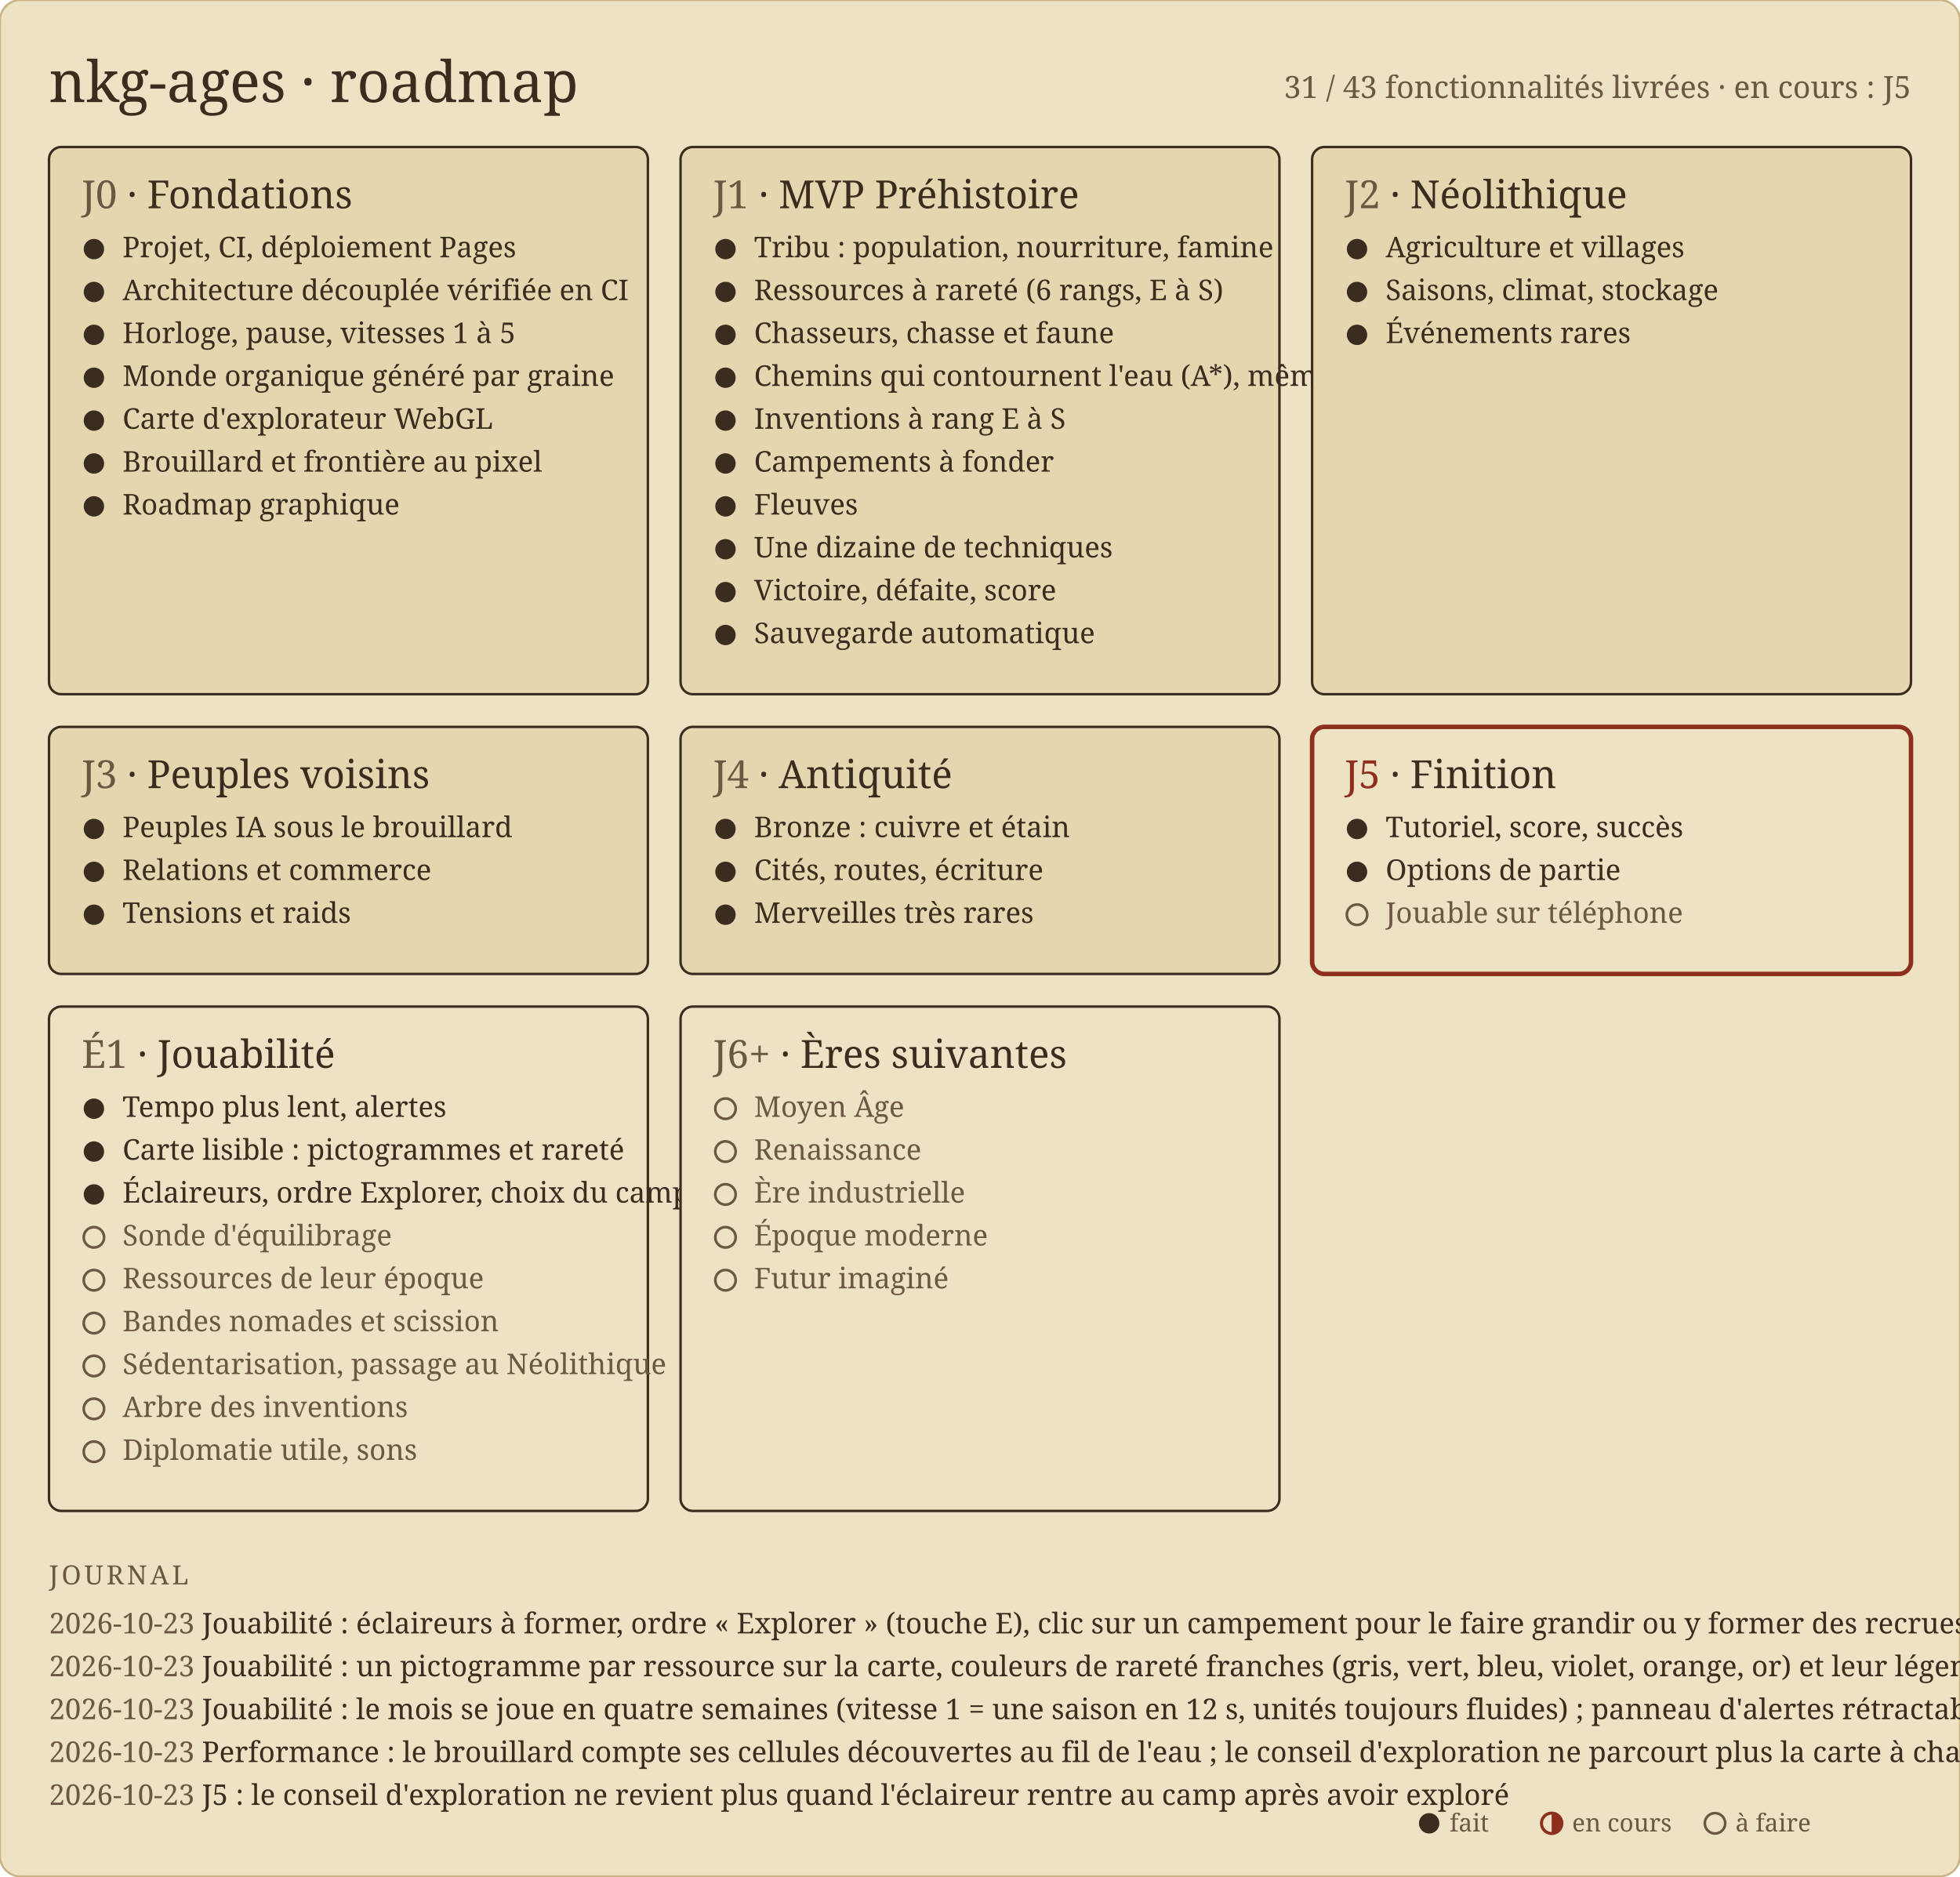
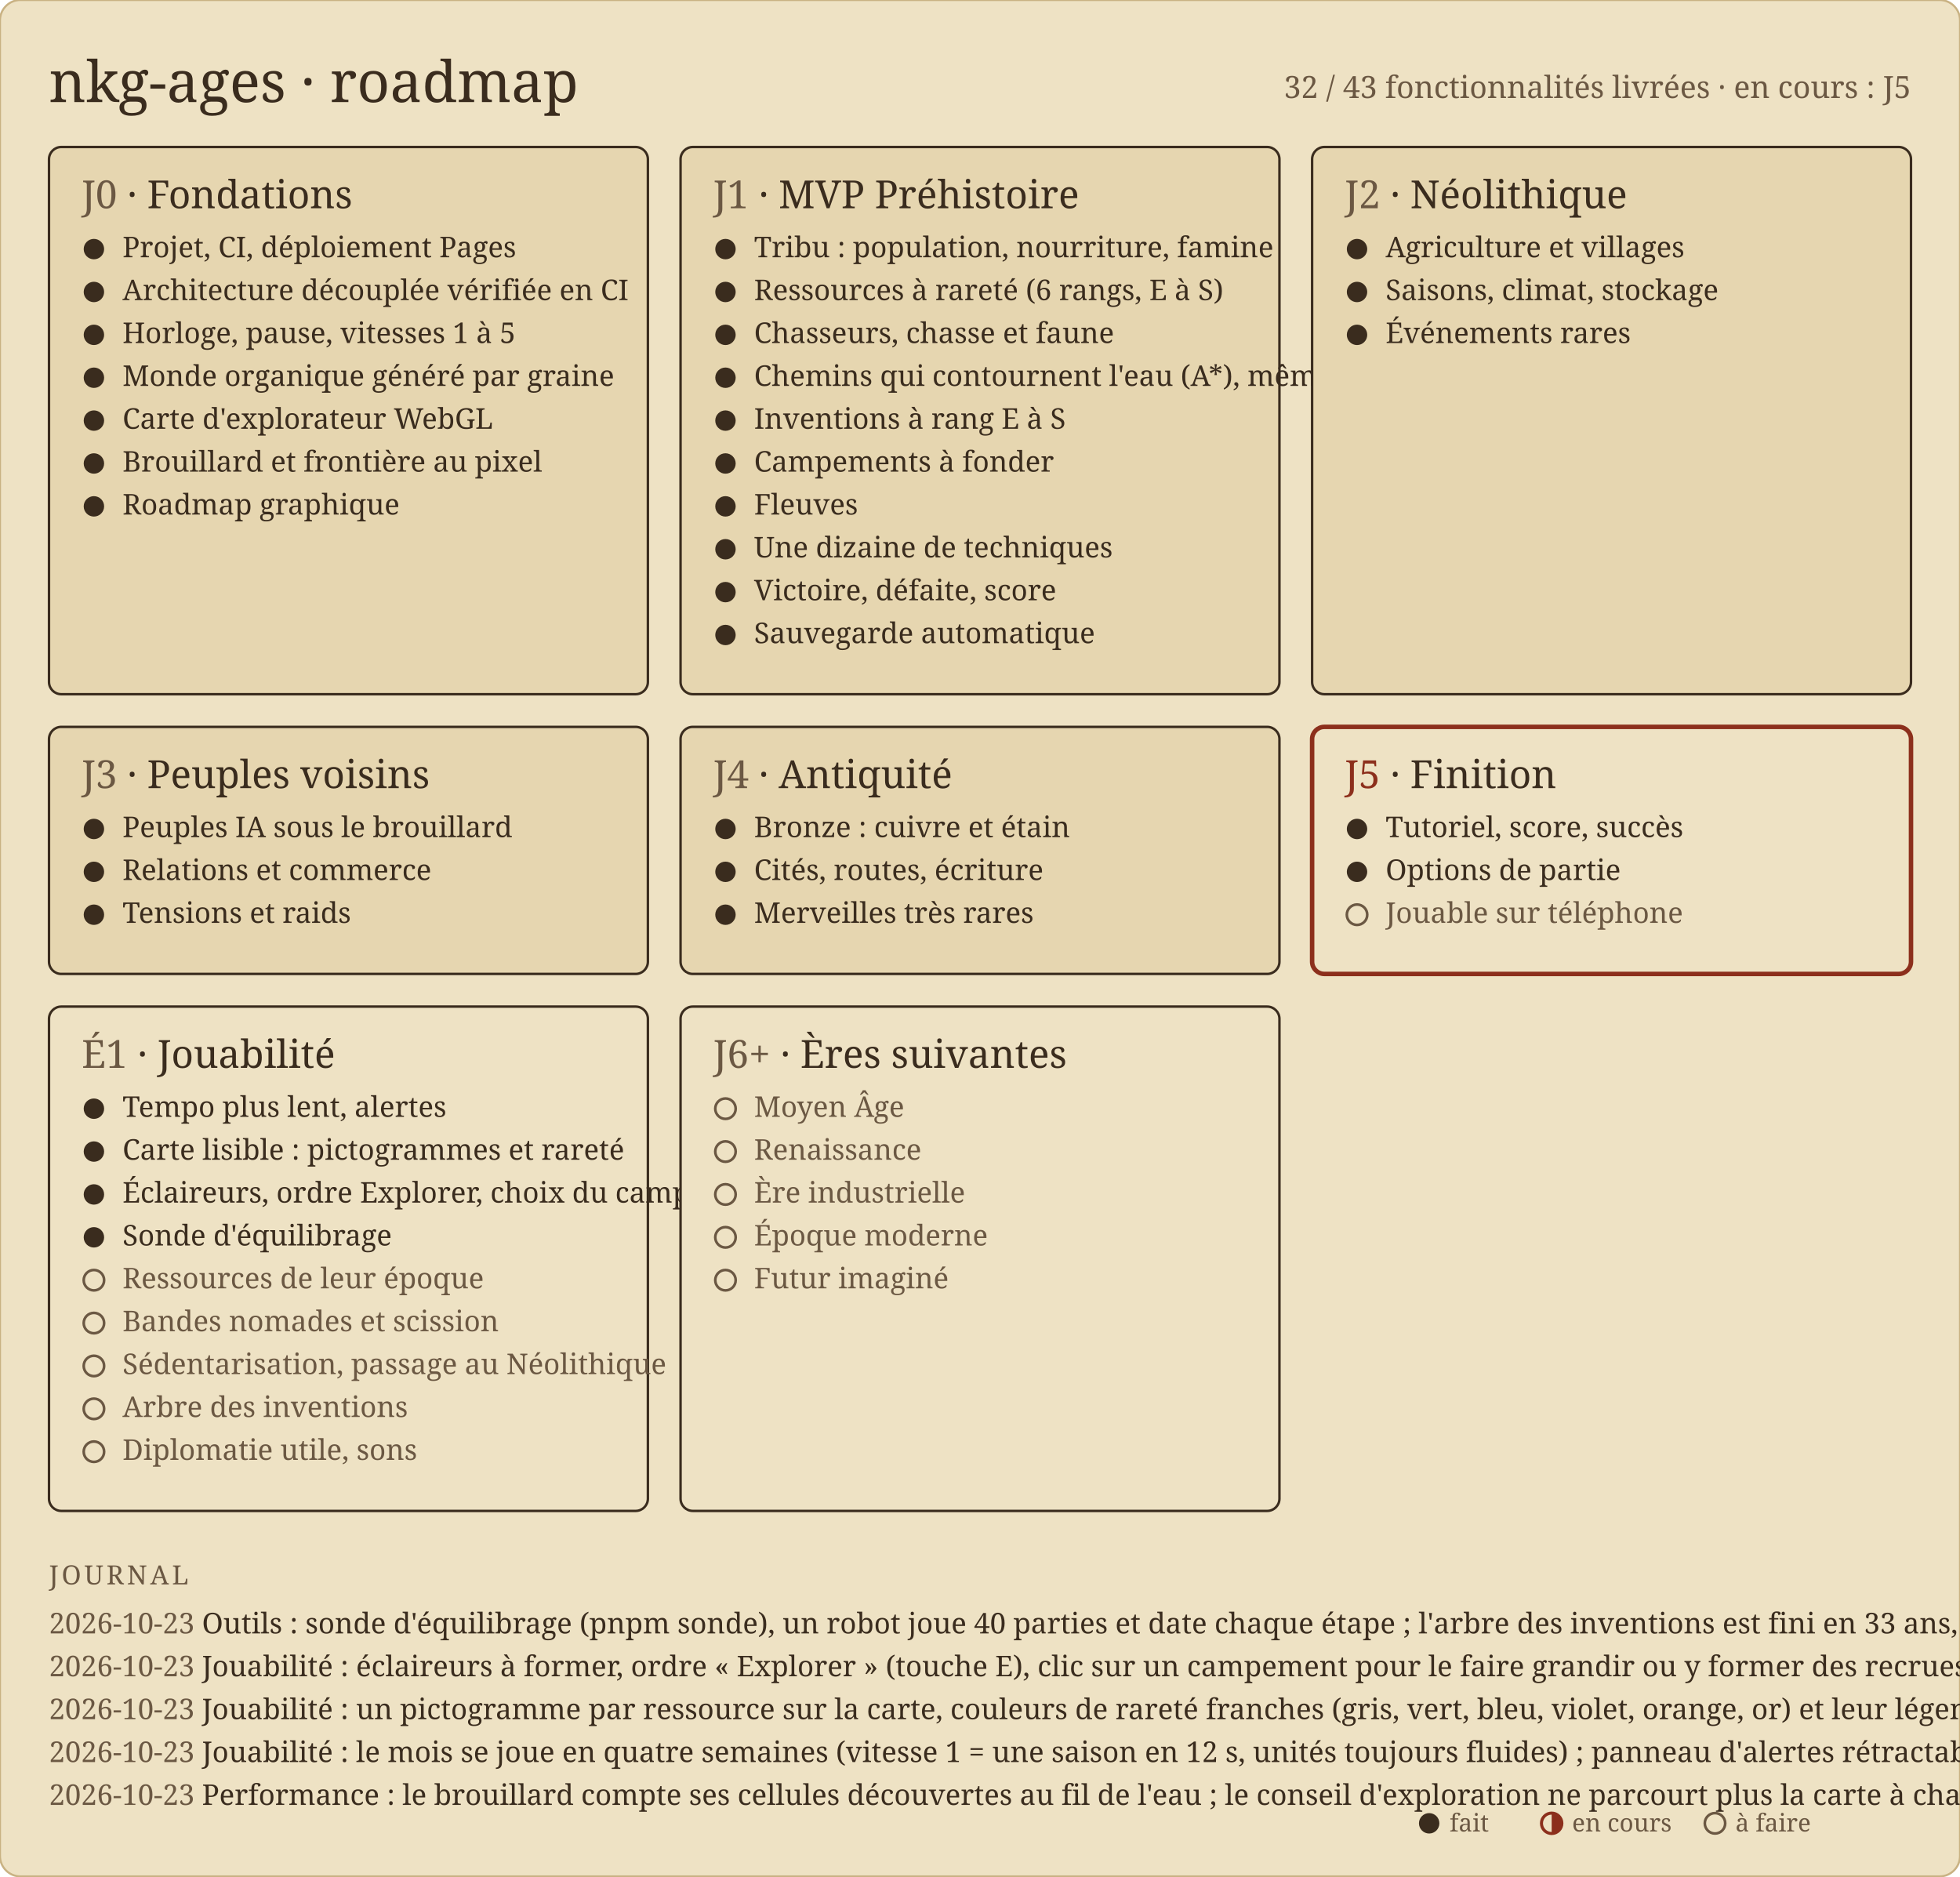
<svg xmlns="http://www.w3.org/2000/svg" viewBox="0 0 960 919" width="960" height="919" font-family="Georgia, 'Iowan Old Style', serif" role="img" aria-label="Roadmap de nkg-ages">
  <rect width="960" height="919" rx="10" fill="#eee2c4" stroke="#c9b283" />
  <text x="24" y="50" font-size="28" fill="#3a2c1e">nkg-ages · roadmap</text>
-   <text x="936" y="48" font-size="15" text-anchor="end" fill="#6b5843">31 / 43 fonctionnalités livrées · en cours : J5</text>
+   <text x="936" y="48" font-size="15" text-anchor="end" fill="#6b5843">32 / 43 fonctionnalités livrées · en cours : J5</text>
  <g>
    <rect x="24" y="72" width="293.333" height="268" rx="6" fill="#e6d6b0" stroke="#3a2c1e" stroke-width="1.2" />
    <text x="40" y="102" font-size="19" fill="#3a2c1e">
      <tspan fill="#6b5843">J0</tspan> · Fondations</text>
    <circle cx="46" cy="122" r="5" fill="#3a2c1e" />
    <text x="60" y="126" font-size="14" fill="#3a2c1e">Projet, CI, déploiement Pages</text>
    <circle cx="46" cy="143" r="5" fill="#3a2c1e" />
    <text x="60" y="147" font-size="14" fill="#3a2c1e">Architecture découplée vérifiée en CI</text>
    <circle cx="46" cy="164" r="5" fill="#3a2c1e" />
    <text x="60" y="168" font-size="14" fill="#3a2c1e">Horloge, pause, vitesses 1 à 5</text>
    <circle cx="46" cy="185" r="5" fill="#3a2c1e" />
    <text x="60" y="189" font-size="14" fill="#3a2c1e">Monde organique généré par graine</text>
    <circle cx="46" cy="206" r="5" fill="#3a2c1e" />
    <text x="60" y="210" font-size="14" fill="#3a2c1e">Carte d'explorateur WebGL</text>
    <circle cx="46" cy="227" r="5" fill="#3a2c1e" />
    <text x="60" y="231" font-size="14" fill="#3a2c1e">Brouillard et frontière au pixel</text>
    <circle cx="46" cy="248" r="5" fill="#3a2c1e" />
    <text x="60" y="252" font-size="14" fill="#3a2c1e">Roadmap graphique</text>
  </g>
  <g>
    <rect x="333.333" y="72" width="293.333" height="268" rx="6" fill="#e6d6b0" stroke="#3a2c1e" stroke-width="1.2" />
    <text x="349.333" y="102" font-size="19" fill="#3a2c1e">
      <tspan fill="#6b5843">J1</tspan> · MVP Préhistoire</text>
    <circle cx="355.333" cy="122" r="5" fill="#3a2c1e" />
    <text x="369.333" y="126" font-size="14" fill="#3a2c1e">Tribu : population, nourriture, famine</text>
    <circle cx="355.333" cy="143" r="5" fill="#3a2c1e" />
    <text x="369.333" y="147" font-size="14" fill="#3a2c1e">Ressources à rareté (6 rangs, E à S)</text>
    <circle cx="355.333" cy="164" r="5" fill="#3a2c1e" />
    <text x="369.333" y="168" font-size="14" fill="#3a2c1e">Chasseurs, chasse et faune</text>
    <circle cx="355.333" cy="185" r="5" fill="#3a2c1e" />
    <text x="369.333" y="189" font-size="14" fill="#3a2c1e">Chemins qui contournent l'eau (A*), même dans le brouillard</text>
    <circle cx="355.333" cy="206" r="5" fill="#3a2c1e" />
    <text x="369.333" y="210" font-size="14" fill="#3a2c1e">Inventions à rang E à S</text>
    <circle cx="355.333" cy="227" r="5" fill="#3a2c1e" />
    <text x="369.333" y="231" font-size="14" fill="#3a2c1e">Campements à fonder</text>
    <circle cx="355.333" cy="248" r="5" fill="#3a2c1e" />
    <text x="369.333" y="252" font-size="14" fill="#3a2c1e">Fleuves</text>
    <circle cx="355.333" cy="269" r="5" fill="#3a2c1e" />
    <text x="369.333" y="273" font-size="14" fill="#3a2c1e">Une dizaine de techniques</text>
    <circle cx="355.333" cy="290" r="5" fill="#3a2c1e" />
    <text x="369.333" y="294" font-size="14" fill="#3a2c1e">Victoire, défaite, score</text>
    <circle cx="355.333" cy="311" r="5" fill="#3a2c1e" />
    <text x="369.333" y="315" font-size="14" fill="#3a2c1e">Sauvegarde automatique</text>
  </g>
  <g>
    <rect x="642.667" y="72" width="293.333" height="268" rx="6" fill="#e6d6b0" stroke="#3a2c1e" stroke-width="1.2" />
    <text x="658.667" y="102" font-size="19" fill="#3a2c1e">
      <tspan fill="#6b5843">J2</tspan> · Néolithique</text>
    <circle cx="664.667" cy="122" r="5" fill="#3a2c1e" />
    <text x="678.667" y="126" font-size="14" fill="#3a2c1e">Agriculture et villages</text>
    <circle cx="664.667" cy="143" r="5" fill="#3a2c1e" />
    <text x="678.667" y="147" font-size="14" fill="#3a2c1e">Saisons, climat, stockage</text>
    <circle cx="664.667" cy="164" r="5" fill="#3a2c1e" />
    <text x="678.667" y="168" font-size="14" fill="#3a2c1e">Événements rares</text>
  </g>
  <g>
    <rect x="24" y="356" width="293.333" height="121" rx="6" fill="#e6d6b0" stroke="#3a2c1e" stroke-width="1.2" />
    <text x="40" y="386" font-size="19" fill="#3a2c1e">
      <tspan fill="#6b5843">J3</tspan> · Peuples voisins</text>
    <circle cx="46" cy="406" r="5" fill="#3a2c1e" />
    <text x="60" y="410" font-size="14" fill="#3a2c1e">Peuples IA sous le brouillard</text>
    <circle cx="46" cy="427" r="5" fill="#3a2c1e" />
    <text x="60" y="431" font-size="14" fill="#3a2c1e">Relations et commerce</text>
    <circle cx="46" cy="448" r="5" fill="#3a2c1e" />
    <text x="60" y="452" font-size="14" fill="#3a2c1e">Tensions et raids</text>
  </g>
  <g>
    <rect x="333.333" y="356" width="293.333" height="121" rx="6" fill="#e6d6b0" stroke="#3a2c1e" stroke-width="1.2" />
    <text x="349.333" y="386" font-size="19" fill="#3a2c1e">
      <tspan fill="#6b5843">J4</tspan> · Antiquité</text>
    <circle cx="355.333" cy="406" r="5" fill="#3a2c1e" />
    <text x="369.333" y="410" font-size="14" fill="#3a2c1e">Bronze : cuivre et étain</text>
    <circle cx="355.333" cy="427" r="5" fill="#3a2c1e" />
    <text x="369.333" y="431" font-size="14" fill="#3a2c1e">Cités, routes, écriture</text>
    <circle cx="355.333" cy="448" r="5" fill="#3a2c1e" />
    <text x="369.333" y="452" font-size="14" fill="#3a2c1e">Merveilles très rares</text>
  </g>
  <g>
    <rect x="642.667" y="356" width="293.333" height="121" rx="6" fill="#eee2c4" stroke="#8c2f1c" stroke-width="2.2" />
    <text x="658.667" y="386" font-size="19" fill="#3a2c1e">
      <tspan fill="#8c2f1c">J5</tspan> · Finition</text>
    <circle cx="664.667" cy="406" r="5" fill="#3a2c1e" />
    <text x="678.667" y="410" font-size="14" fill="#3a2c1e">Tutoriel, score, succès</text>
    <circle cx="664.667" cy="427" r="5" fill="#3a2c1e" />
    <text x="678.667" y="431" font-size="14" fill="#3a2c1e">Options de partie</text>
    <circle cx="664.667" cy="448" r="5" fill="none" stroke="#6b5843" stroke-width="1.3" />
    <text x="678.667" y="452" font-size="14" fill="#6b5843">Jouable sur téléphone</text>
  </g>
  <g>
    <rect x="24" y="493" width="293.333" height="247" rx="6" fill="#eee2c4" stroke="#3a2c1e" stroke-width="1.2" />
    <text x="40" y="523" font-size="19" fill="#3a2c1e">
      <tspan fill="#6b5843">É1</tspan> · Jouabilité</text>
    <circle cx="46" cy="543" r="5" fill="#3a2c1e" />
    <text x="60" y="547" font-size="14" fill="#3a2c1e">Tempo plus lent, alertes</text>
    <circle cx="46" cy="564" r="5" fill="#3a2c1e" />
    <text x="60" y="568" font-size="14" fill="#3a2c1e">Carte lisible : pictogrammes et rareté</text>
    <circle cx="46" cy="585" r="5" fill="#3a2c1e" />
    <text x="60" y="589" font-size="14" fill="#3a2c1e">Éclaireurs, ordre Explorer, choix du campement</text>
-     <circle cx="46" cy="606" r="5" fill="none" stroke="#6b5843" stroke-width="1.3" />
-     <text x="60" y="610" font-size="14" fill="#6b5843">Sonde d'équilibrage</text>
+     <circle cx="46" cy="606" r="5" fill="#3a2c1e" />
+     <text x="60" y="610" font-size="14" fill="#3a2c1e">Sonde d'équilibrage</text>
    <circle cx="46" cy="627" r="5" fill="none" stroke="#6b5843" stroke-width="1.3" />
    <text x="60" y="631" font-size="14" fill="#6b5843">Ressources de leur époque</text>
    <circle cx="46" cy="648" r="5" fill="none" stroke="#6b5843" stroke-width="1.3" />
    <text x="60" y="652" font-size="14" fill="#6b5843">Bandes nomades et scission</text>
    <circle cx="46" cy="669" r="5" fill="none" stroke="#6b5843" stroke-width="1.3" />
    <text x="60" y="673" font-size="14" fill="#6b5843">Sédentarisation, passage au Néolithique</text>
    <circle cx="46" cy="690" r="5" fill="none" stroke="#6b5843" stroke-width="1.3" />
    <text x="60" y="694" font-size="14" fill="#6b5843">Arbre des inventions</text>
    <circle cx="46" cy="711" r="5" fill="none" stroke="#6b5843" stroke-width="1.3" />
    <text x="60" y="715" font-size="14" fill="#6b5843">Diplomatie utile, sons</text>
  </g>
  <g>
    <rect x="333.333" y="493" width="293.333" height="247" rx="6" fill="#eee2c4" stroke="#3a2c1e" stroke-width="1.2" />
    <text x="349.333" y="523" font-size="19" fill="#3a2c1e">
      <tspan fill="#6b5843">J6+</tspan> · Ères suivantes</text>
    <circle cx="355.333" cy="543" r="5" fill="none" stroke="#6b5843" stroke-width="1.3" />
    <text x="369.333" y="547" font-size="14" fill="#6b5843">Moyen Âge</text>
    <circle cx="355.333" cy="564" r="5" fill="none" stroke="#6b5843" stroke-width="1.3" />
    <text x="369.333" y="568" font-size="14" fill="#6b5843">Renaissance</text>
    <circle cx="355.333" cy="585" r="5" fill="none" stroke="#6b5843" stroke-width="1.3" />
    <text x="369.333" y="589" font-size="14" fill="#6b5843">Ère industrielle</text>
    <circle cx="355.333" cy="606" r="5" fill="none" stroke="#6b5843" stroke-width="1.3" />
    <text x="369.333" y="610" font-size="14" fill="#6b5843">Époque moderne</text>
    <circle cx="355.333" cy="627" r="5" fill="none" stroke="#6b5843" stroke-width="1.3" />
    <text x="369.333" y="631" font-size="14" fill="#6b5843">Futur imaginé</text>
  </g>
  <text x="24" y="776" font-size="13" letter-spacing="1.5" fill="#6b5843">JOURNAL</text>
  <text x="24" y="800" font-size="14" fill="#3a2c1e">
+     <tspan fill="#6b5843">2026-10-23</tspan>  Outils : sonde d'équilibrage (pnpm sonde), un robot joue 40 parties et date chaque étape ; l'arbre des inventions est fini en 33 ans, la population explose après 30 ans</text>
+   <text x="24" y="821" font-size="14" fill="#3a2c1e">
    <tspan fill="#6b5843">2026-10-23</tspan>  Jouabilité : éclaireurs à former, ordre « Explorer » (touche E), clic sur un campement pour le faire grandir ou y former des recrues, curseur selon l'action</text>
-   <text x="24" y="821" font-size="14" fill="#3a2c1e">
+   <text x="24" y="842" font-size="14" fill="#3a2c1e">
    <tspan fill="#6b5843">2026-10-23</tspan>  Jouabilité : un pictogramme par ressource sur la carte, couleurs de rareté franches (gris, vert, bleu, violet, orange, or) et leur légende</text>
-   <text x="24" y="842" font-size="14" fill="#3a2c1e">
+   <text x="24" y="863" font-size="14" fill="#3a2c1e">
    <tspan fill="#6b5843">2026-10-23</tspan>  Jouabilité : le mois se joue en quatre semaines (vitesse 1 = une saison en 12 s, unités toujours fluides) ; panneau d'alertes rétractable qui centre la carte</text>
-   <text x="24" y="863" font-size="14" fill="#3a2c1e">
+   <text x="24" y="884" font-size="14" fill="#3a2c1e">
    <tspan fill="#6b5843">2026-10-23</tspan>  Performance : le brouillard compte ses cellules découvertes au fil de l'eau ; le conseil d'exploration ne parcourt plus la carte à chaque vue</text>
-   <text x="24" y="884" font-size="14" fill="#3a2c1e">
-     <tspan fill="#6b5843">2026-10-23</tspan>  J5 : le conseil d'exploration ne revient plus quand l'éclaireur rentre au camp après avoir exploré</text>
  <circle cx="700" cy="893" r="5" fill="#3a2c1e" />
  <text x="710" y="897" font-size="12" fill="#6b5843">fait</text>
  <circle cx="760" cy="893" r="5" fill="none" stroke="#8c2f1c" stroke-width="1.5" />
  <path d="M760 888a5 5 0 0 1 0 10z" fill="#8c2f1c" />
  <text x="770" y="897" font-size="12" fill="#6b5843">en cours</text>
  <circle cx="840" cy="893" r="5" fill="none" stroke="#6b5843" stroke-width="1.3" />
  <text x="850" y="897" font-size="12" fill="#6b5843">à faire</text>
</svg>
